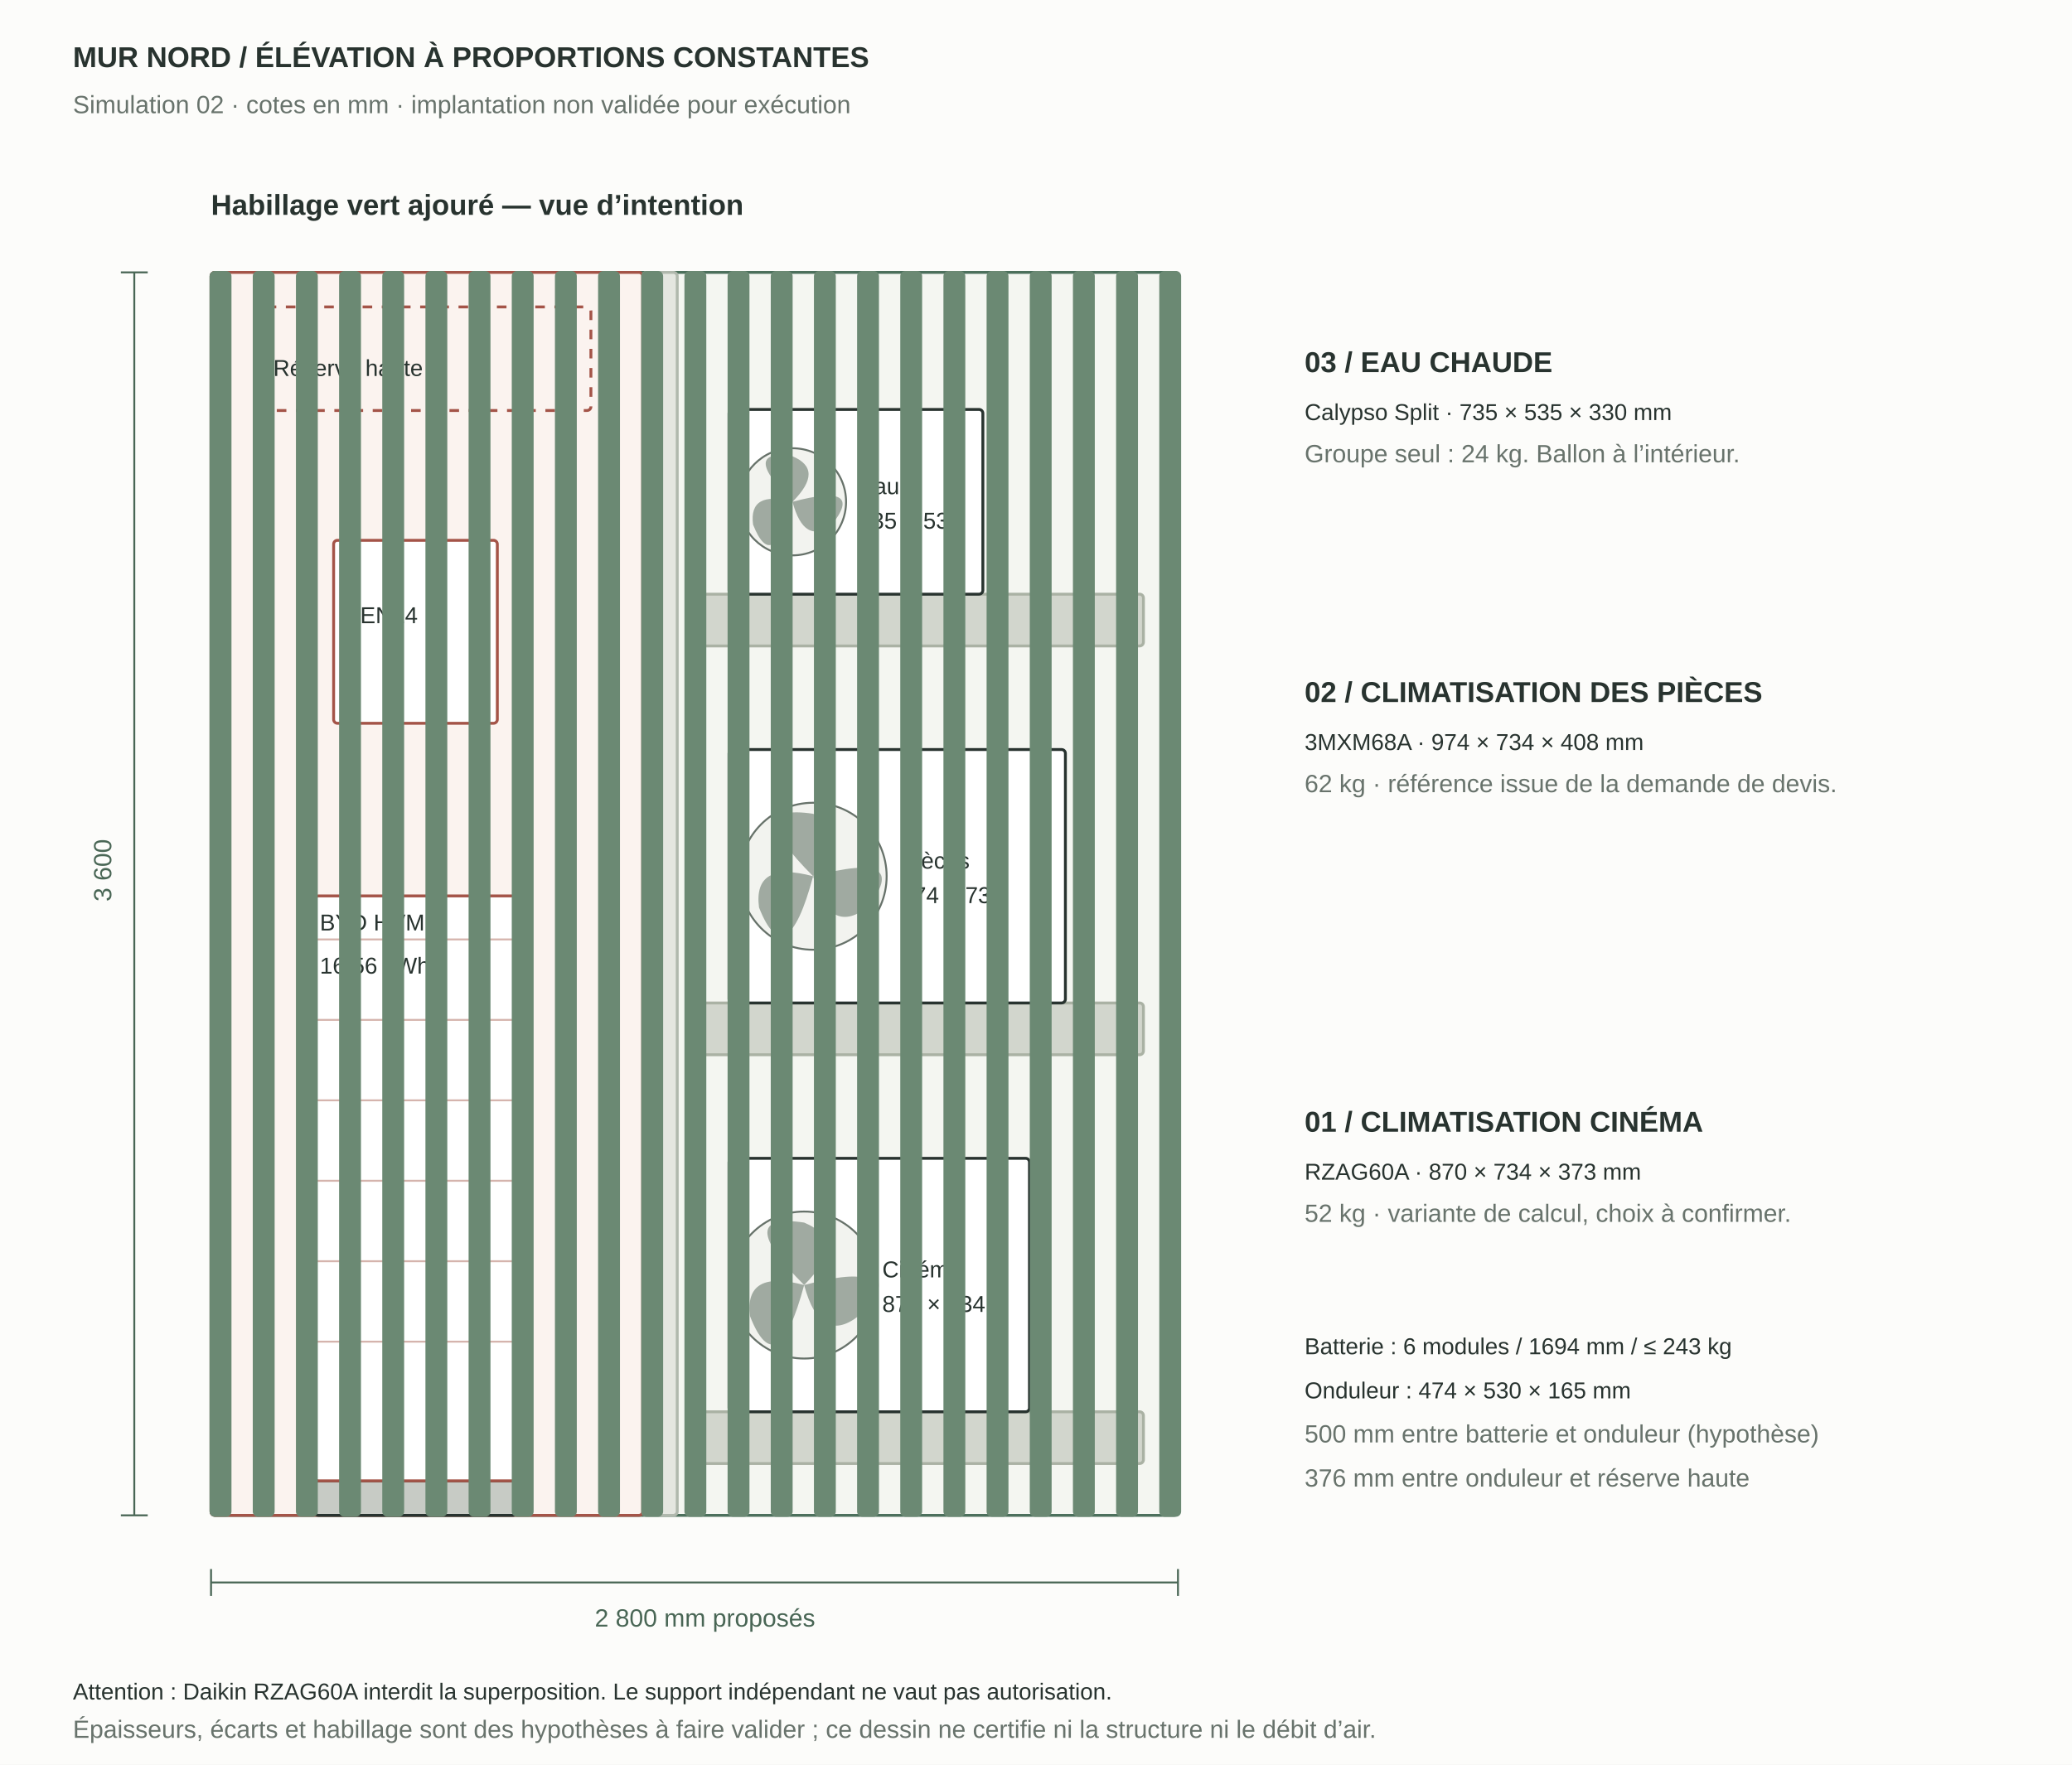
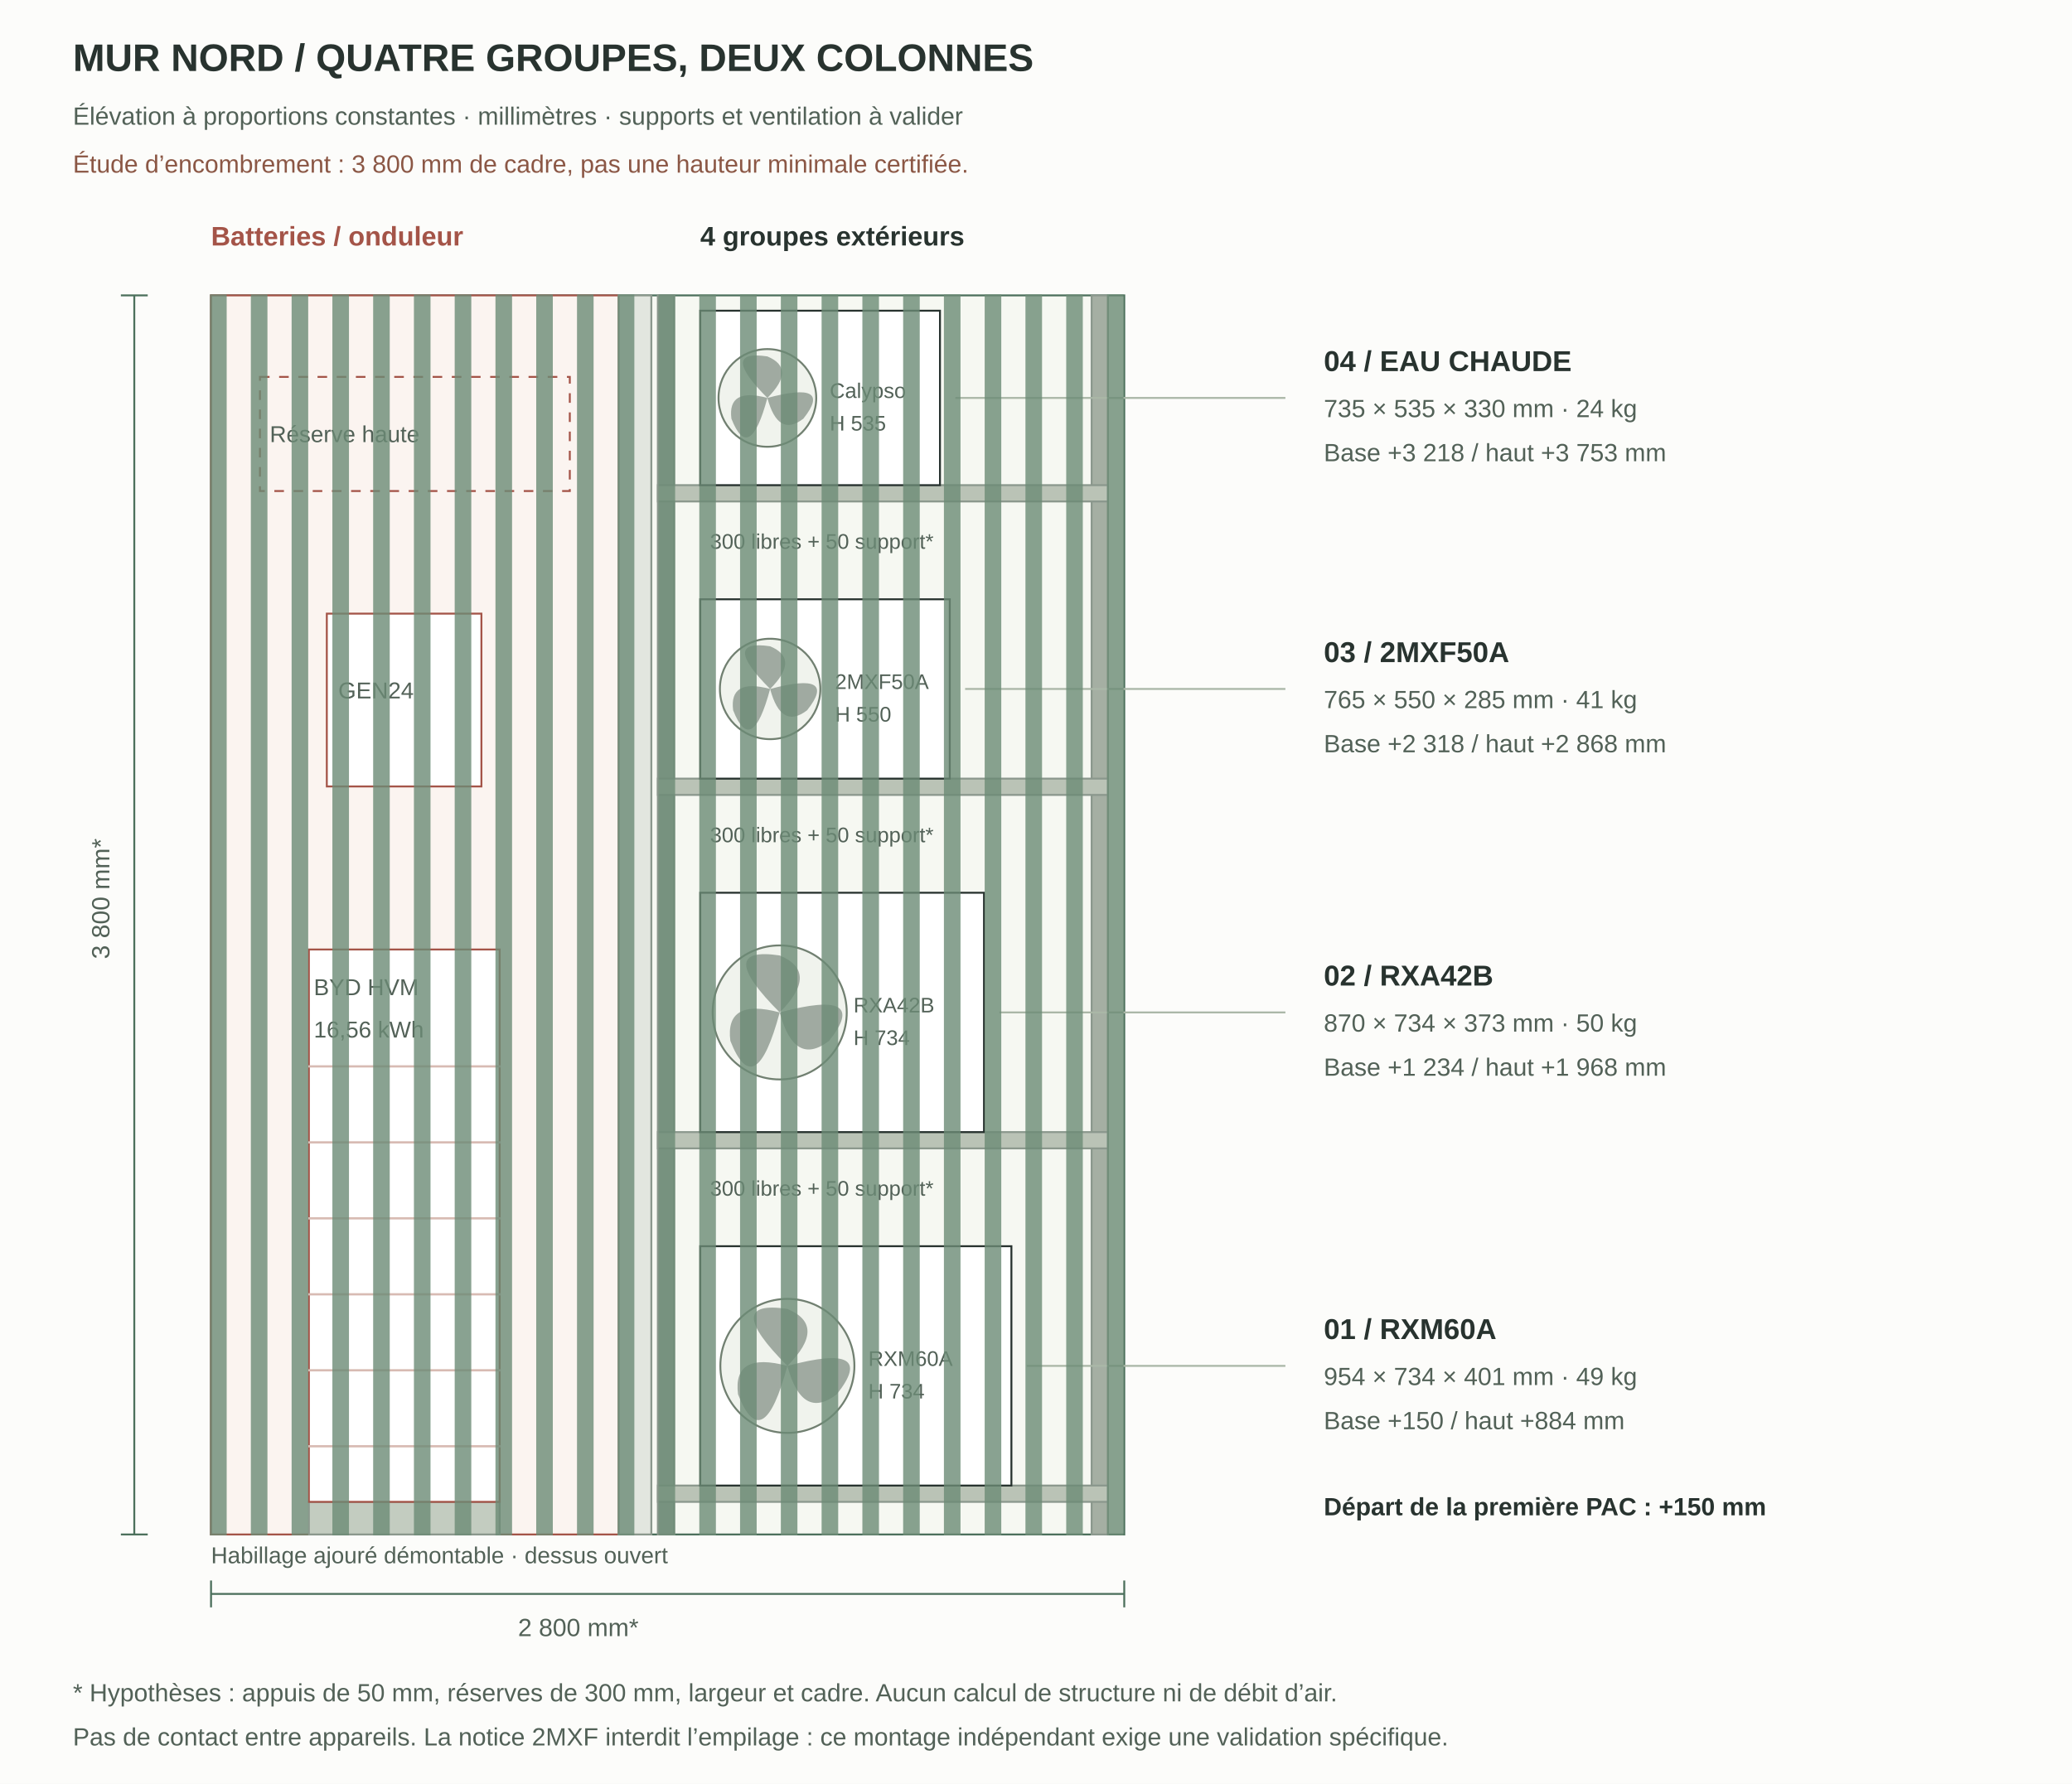
- <svg xmlns="http://www.w3.org/2000/svg" viewBox="0 0 1080 920" role="img">
+ <svg xmlns="http://www.w3.org/2000/svg" viewBox="0 0 1080 930" role="img">
  <rect width="100%" height="100%" fill="#fcfcfa" />
-   <style>text{font-family:Arial,sans-serif;fill:#28332f}.small{font-size:12px}.label{font-size:15px;font-weight:bold}.note{font-size:13px;fill:#68736c}.dim{font-size:13px;fill:#496655}</style>
-   <text x="38" y="35" class="label">MUR NORD / ÉLÉVATION À PROPORTIONS CONSTANTES</text>
-   <text x="38" y="59" class="note">Simulation 02 · cotes en mm · implantation non validée pour exécution</text>
-   <rect x="110.0" y="142.0" width="504.0" height="648.0" rx="2" fill="#f4f6f1" stroke="#4c705c" stroke-width="1.5" />
-   <rect x="110.0" y="142.0" width="225.0" height="648.0" rx="2" fill="#fbf3ef" stroke="#a45448" stroke-width="1.5" />
-   <rect x="335.0" y="142.0" width="18.0" height="648.0" rx="2" fill="#e4e6e0" stroke="#b0b8ad" stroke-width="1.5" />
-   <rect x="164.0" y="772.0" width="105.3" height="18.0" rx="2" fill="#c7cbc5" stroke="#28332f" stroke-width="1.5" />
-   <rect x="164.0" y="467.08" width="105.3" height="304.92" rx="2" fill="#fff" stroke="#a45448" stroke-width="1.5" />
-   <path d="M164.0 699.46h105.3" stroke="#d5b4ad" />
-   <path d="M164.0 657.52h105.3" stroke="#d5b4ad" />
-   <path d="M164.0 615.58h105.3" stroke="#d5b4ad" />
-   <path d="M164.0 573.64h105.3" stroke="#d5b4ad" />
-   <path d="M164.0 531.7h105.3" stroke="#d5b4ad" />
-   <path d="M164.0 489.76h105.3" stroke="#d5b4ad" />
-   <text x="166.7" y="485.08" class="small">BYD HVM</text>
-   <text x="166.7" y="507.58" class="small">16,56 kWh</text>
-   <rect x="173.9" y="281.68" width="85.32" height="95.4" rx="2" fill="#fff" stroke="#a45448" stroke-width="1.5" />
-   <text x="178.4" y="324.88" class="small">GEN24</text>
-   <rect x="137.0" y="160.0" width="171.0" height="54.0" rx="2" fill="none" stroke="#a45448" stroke-width="1.5" stroke-dasharray="5 5" />
-   <text x="142.4" y="196.0" class="small">Réserve haute</text>
-   <rect x="362.0" y="736.0" width="234.0" height="27.0" rx="2" fill="#d2d6cd" stroke="#aab2a4" stroke-width="1.5" />
-   <rect x="362.0" y="522.88" width="234.0" height="27.0" rx="2" fill="#d2d6cd" stroke="#aab2a4" stroke-width="1.5" />
-   <rect x="362.0" y="309.76" width="234.0" height="27.0" rx="2" fill="#d2d6cd" stroke="#aab2a4" stroke-width="1.5" />
-   <rect x="380.0" y="603.88" width="156.6" height="132.12" rx="2" fill="#fff" stroke="#28332f" stroke-width="1.5" />
-   <circle cx="419.15" cy="669.94" r="38.315" fill="#f2f3ef" stroke="#67726a" />
-   <path d="M419.15 669.94q-38.315 -38.315 0 -32.568q22.989 9.579 0 32.568" fill="#a0aaa1" transform="rotate(0 419.15 669.94)" />
-   <path d="M419.15 669.94q-38.315 -38.315 0 -32.568q22.989 9.579 0 32.568" fill="#a0aaa1" transform="rotate(120 419.15 669.94)" />
-   <path d="M419.15 669.94q-38.315 -38.315 0 -32.568q22.989 9.579 0 32.568" fill="#a0aaa1" transform="rotate(240 419.15 669.94)" />
-   <text x="459.866" y="665.94" class="small">Cinéma</text>
-   <text x="459.866" y="683.94" class="small">870 × 734</text>
-   <rect x="380.0" y="390.76" width="175.32" height="132.12" rx="2" fill="#fff" stroke="#28332f" stroke-width="1.5" />
-   <circle cx="423.83" cy="456.82" r="38.315" fill="#f2f3ef" stroke="#67726a" />
-   <path d="M423.83 456.82q-38.315 -38.315 0 -32.568q22.989 9.579 0 32.568" fill="#a0aaa1" transform="rotate(0 423.83 456.82)" />
-   <path d="M423.83 456.82q-38.315 -38.315 0 -32.568q22.989 9.579 0 32.568" fill="#a0aaa1" transform="rotate(120 423.83 456.82)" />
-   <path d="M423.83 456.82q-38.315 -38.315 0 -32.568q22.989 9.579 0 32.568" fill="#a0aaa1" transform="rotate(240 423.83 456.82)" />
-   <text x="469.413" y="452.82" class="small">Pièces</text>
-   <text x="469.413" y="470.82" class="small">974 × 734</text>
-   <rect x="380.0" y="213.46" width="132.3" height="96.3" rx="2" fill="#fff" stroke="#28332f" stroke-width="1.5" />
-   <circle cx="413.075" cy="261.61" r="27.927" fill="#f2f3ef" stroke="#67726a" />
-   <path d="M413.075 261.61q-27.927 -27.927 0 -23.738q16.756 6.982 0 23.738" fill="#a0aaa1" transform="rotate(0 413.075 261.61)" />
-   <path d="M413.075 261.61q-27.927 -27.927 0 -23.738q16.756 6.982 0 23.738" fill="#a0aaa1" transform="rotate(120 413.075 261.61)" />
-   <path d="M413.075 261.61q-27.927 -27.927 0 -23.738q16.756 6.982 0 23.738" fill="#a0aaa1" transform="rotate(240 413.075 261.61)" />
-   <text x="447.473" y="257.61" class="small">Eau</text>
-   <text x="447.473" y="275.61" class="small">735 × 535</text>
-   <path d="M70 790V142.0M63 790h14M63 142.0h14" stroke="#496655" fill="none" />
-   <text x="58" y="470" class="dim" transform="rotate(-90 58 470)">3 600</text>
-   <path d="M110 825H614.0M110 818v14M614.0 818v14" stroke="#496655" />
-   <text x="310" y="848" class="dim">2 800 mm proposés</text>
-   <text x="680" y="194" class="label">03 / EAU CHAUDE</text>
-   <text x="680" y="219" class="small">Calypso Split · 735 × 535 × 330 mm</text>
-   <text x="680" y="241" class="note">Groupe seul : 24 kg. Ballon à l’intérieur.</text>
-   <text x="680" y="366" class="label">02 / CLIMATISATION DES PIÈCES</text>
-   <text x="680" y="391" class="small">3MXM68A · 974 × 734 × 408 mm</text>
-   <text x="680" y="413" class="note">62 kg · référence issue de la demande de devis.</text>
-   <text x="680" y="590" class="label">01 / CLIMATISATION CINÉMA</text>
-   <text x="680" y="615" class="small">RZAG60A · 870 × 734 × 373 mm</text>
-   <text x="680" y="637" class="note">52 kg · variante de calcul, choix à confirmer.</text>
-   <text x="680" y="706" class="small">Batterie : 6 modules / 1694 mm / ≤ 243 kg</text>
-   <text x="680" y="729" class="small">Onduleur : 474 × 530 × 165 mm</text>
-   <text x="680" y="752" class="note">500 mm entre batterie et onduleur (hypothèse)</text>
-   <text x="680" y="775" class="note">376 mm entre onduleur et réserve haute</text>
-   <rect x="110.0" y="142.0" width="9.9" height="648.0" rx="2" fill="#6b8973" stroke="#6b8973" stroke-width="1.5" />
-   <rect x="132.5" y="142.0" width="9.9" height="648.0" rx="2" fill="#6b8973" stroke="#6b8973" stroke-width="1.5" />
-   <rect x="155.0" y="142.0" width="9.9" height="648.0" rx="2" fill="#6b8973" stroke="#6b8973" stroke-width="1.5" />
-   <rect x="177.5" y="142.0" width="9.9" height="648.0" rx="2" fill="#6b8973" stroke="#6b8973" stroke-width="1.5" />
-   <rect x="200.0" y="142.0" width="9.9" height="648.0" rx="2" fill="#6b8973" stroke="#6b8973" stroke-width="1.5" />
-   <rect x="222.5" y="142.0" width="9.9" height="648.0" rx="2" fill="#6b8973" stroke="#6b8973" stroke-width="1.5" />
-   <rect x="245.0" y="142.0" width="9.9" height="648.0" rx="2" fill="#6b8973" stroke="#6b8973" stroke-width="1.5" />
-   <rect x="267.5" y="142.0" width="9.9" height="648.0" rx="2" fill="#6b8973" stroke="#6b8973" stroke-width="1.5" />
-   <rect x="290.0" y="142.0" width="9.9" height="648.0" rx="2" fill="#6b8973" stroke="#6b8973" stroke-width="1.5" />
-   <rect x="312.5" y="142.0" width="9.9" height="648.0" rx="2" fill="#6b8973" stroke="#6b8973" stroke-width="1.5" />
-   <rect x="335.0" y="142.0" width="9.9" height="648.0" rx="2" fill="#6b8973" stroke="#6b8973" stroke-width="1.5" />
-   <rect x="357.5" y="142.0" width="9.9" height="648.0" rx="2" fill="#6b8973" stroke="#6b8973" stroke-width="1.5" />
-   <rect x="380.0" y="142.0" width="9.9" height="648.0" rx="2" fill="#6b8973" stroke="#6b8973" stroke-width="1.5" />
-   <rect x="402.5" y="142.0" width="9.9" height="648.0" rx="2" fill="#6b8973" stroke="#6b8973" stroke-width="1.5" />
-   <rect x="425.0" y="142.0" width="9.9" height="648.0" rx="2" fill="#6b8973" stroke="#6b8973" stroke-width="1.5" />
-   <rect x="447.5" y="142.0" width="9.9" height="648.0" rx="2" fill="#6b8973" stroke="#6b8973" stroke-width="1.5" />
-   <rect x="470.0" y="142.0" width="9.9" height="648.0" rx="2" fill="#6b8973" stroke="#6b8973" stroke-width="1.5" />
-   <rect x="492.5" y="142.0" width="9.9" height="648.0" rx="2" fill="#6b8973" stroke="#6b8973" stroke-width="1.5" />
-   <rect x="515.0" y="142.0" width="9.9" height="648.0" rx="2" fill="#6b8973" stroke="#6b8973" stroke-width="1.5" />
-   <rect x="537.5" y="142.0" width="9.9" height="648.0" rx="2" fill="#6b8973" stroke="#6b8973" stroke-width="1.5" />
-   <rect x="560.0" y="142.0" width="9.9" height="648.0" rx="2" fill="#6b8973" stroke="#6b8973" stroke-width="1.5" />
-   <rect x="582.5" y="142.0" width="9.9" height="648.0" rx="2" fill="#6b8973" stroke="#6b8973" stroke-width="1.5" />
-   <rect x="605.0" y="142.0" width="9.9" height="648.0" rx="2" fill="#6b8973" stroke="#6b8973" stroke-width="1.5" />
-   <text x="110" y="112" class="label">Habillage vert ajouré — vue d’intention</text>
-   <text x="38" y="886" class="small">Attention : Daikin RZAG60A interdit la superposition. Le support indépendant ne vaut pas autorisation.</text>
-   <text x="38" y="906" class="note">Épaisseurs, écarts et habillage sont des hypothèses à faire valider ; ce dessin ne certifie ni la structure ni le débit d’air.</text>
+   <g font-family="Arial,sans-serif">
+     <text x="38" y="37" font-size="20" fill="#28332f" font-weight="bold">MUR NORD / QUATRE GROUPES, DEUX COLONNES</text>
+     <text x="38" y="65" font-size="13" fill="#526157" font-weight="normal">Élévation à proportions constantes · millimètres · supports et ventilation à valider</text>
+     <text x="38" y="90" font-size="13" fill="#8b5745" font-weight="normal">Étude d’encombrement : 3 800 mm de cadre, pas une hauteur minimale certifiée.</text>
+     <rect x="110.00" y="154.00" width="476.00" height="646.00" fill="#f6f8f2" stroke="#4c705c" />
+     <rect x="110.00" y="154.00" width="212.50" height="646.00" fill="#fbf4f0" stroke="#a45448" />
+     <rect x="322.50" y="154.00" width="17.00" height="646.00" fill="#e2e6df" stroke="#8b988d" />
+     <rect x="161.00" y="783.00" width="99.45" height="17.00" fill="#c3ccc0" stroke="#8b988d" />
+     <rect x="161.00" y="495.02" width="99.45" height="287.98" fill="white" stroke="#a45448" />
+     <rect x="161.00" y="753.93" width="99.45" height="0.17" fill="#d8bbb3" stroke="#d8bbb3" />
+     <rect x="161.00" y="714.32" width="99.45" height="0.17" fill="#d8bbb3" stroke="#d8bbb3" />
+     <rect x="161.00" y="674.71" width="99.45" height="0.17" fill="#d8bbb3" stroke="#d8bbb3" />
+     <rect x="161.00" y="635.10" width="99.45" height="0.17" fill="#d8bbb3" stroke="#d8bbb3" />
+     <rect x="161.00" y="595.49" width="99.45" height="0.17" fill="#d8bbb3" stroke="#d8bbb3" />
+     <rect x="161.00" y="555.88" width="99.45" height="0.17" fill="#d8bbb3" stroke="#d8bbb3" />
+     <text x="163.55" y="518.82" font-size="12" fill="#526157" font-weight="normal">BYD HVM</text>
+     <text x="163.55" y="540.92" font-size="12" fill="#526157" font-weight="normal">16,56 kWh</text>
+     <rect x="170.35" y="319.92" width="80.58" height="90.10" fill="white" stroke="#a45448" />
+     <text x="176.3" y="364.12" font-size="12" fill="#526157" font-weight="normal">GEN24</text>
+     <rect x="135.50" y="196.50" width="161.50" height="59.50" fill="none" stroke="#a45448" stroke-dasharray="5 5" />
+     <text x="140.6" y="230.5" font-size="12" fill="#526157" font-weight="normal">Réserve haute</text>
+     <rect x="342.90" y="154.00" width="8.50" height="646.00" fill="#a5afa3" stroke="#8b988d" />
+     <rect x="569.00" y="154.00" width="8.50" height="646.00" fill="#a5afa3" stroke="#8b988d" />
+     <rect x="342.90" y="774.50" width="234.60" height="8.50" fill="#bac3b6" stroke="#8b988d" />
+     <rect x="365.00" y="649.72" width="162.18" height="124.78" fill="white" stroke="#28332f" />
+     <circle cx="410.41" cy="712.11" r="34.938" fill="#f0f3ed" stroke="#718071" />
+     <path d="M410.41 712.11q-34.938 -34.938 0 -29.698q20.963 8.735 0 29.698" fill="#a0aaa1" transform="rotate(0 410.4104 712.11)" />
+     <path d="M410.41 712.11q-34.938 -34.938 0 -29.698q20.963 8.735 0 29.698" fill="#a0aaa1" transform="rotate(120 410.4104 712.11)" />
+     <path d="M410.41 712.11q-34.938 -34.938 0 -29.698q20.963 8.735 0 29.698" fill="#a0aaa1" transform="rotate(240 410.4104 712.11)" />
+     <text x="452.577" y="712.11" font-size="11" fill="#526157" font-weight="normal">RXM60A</text>
+     <text x="452.577" y="729.11" font-size="11" fill="#526157" font-weight="normal">H 734</text>
+     <text x="370.1" y="623.37" font-size="11" fill="#526157" font-weight="normal">300 libres + 50 support*</text>
+     <path d="M535.18 712.11H670" stroke="#aab7a7" />
+     <text x="690" y="698.11" font-size="15" fill="#28332f" font-weight="bold">01 / RXM60A</text>
+     <text x="690" y="722.11" font-size="13" fill="#526157" font-weight="normal">954 × 734 × 401 mm · 49 kg</text>
+     <text x="690" y="745.11" font-size="13" fill="#526157" font-weight="normal">Base +150 / haut +884 mm</text>
+     <rect x="342.90" y="590.22" width="234.60" height="8.50" fill="#bac3b6" stroke="#8b988d" />
+     <rect x="365.00" y="465.44" width="147.90" height="124.78" fill="white" stroke="#28332f" />
+     <circle cx="406.412" cy="527.83" r="34.938" fill="#f0f3ed" stroke="#718071" />
+     <path d="M406.412 527.83q-34.938 -34.938 0 -29.698q20.963 8.735 0 29.698" fill="#a0aaa1" transform="rotate(0 406.412 527.83)" />
+     <path d="M406.412 527.83q-34.938 -34.938 0 -29.698q20.963 8.735 0 29.698" fill="#a0aaa1" transform="rotate(120 406.412 527.83)" />
+     <path d="M406.412 527.83q-34.938 -34.938 0 -29.698q20.963 8.735 0 29.698" fill="#a0aaa1" transform="rotate(240 406.412 527.83)" />
+     <text x="444.866" y="527.83" font-size="11" fill="#526157" font-weight="normal">RXA42B</text>
+     <text x="444.866" y="544.83" font-size="11" fill="#526157" font-weight="normal">H 734</text>
+     <text x="370.1" y="439.09" font-size="11" fill="#526157" font-weight="normal">300 libres + 50 support*</text>
+     <path d="M520.9 527.83H670" stroke="#aab7a7" />
+     <text x="690" y="513.83" font-size="15" fill="#28332f" font-weight="bold">02 / RXA42B</text>
+     <text x="690" y="537.83" font-size="13" fill="#526157" font-weight="normal">870 × 734 × 373 mm · 50 kg</text>
+     <text x="690" y="560.83" font-size="13" fill="#526157" font-weight="normal">Base +1 234 / haut +1 968 mm</text>
+     <rect x="342.90" y="405.94" width="234.60" height="8.50" fill="#bac3b6" stroke="#8b988d" />
+     <rect x="365.00" y="312.44" width="130.05" height="93.50" fill="white" stroke="#28332f" />
+     <circle cx="401.414" cy="359.19" r="26.18" fill="#f0f3ed" stroke="#718071" />
+     <path d="M401.414 359.19q-26.18 -26.18 0 -22.253q15.708 6.545 0 22.253" fill="#a0aaa1" transform="rotate(0 401.414 359.19)" />
+     <path d="M401.414 359.19q-26.18 -26.18 0 -22.253q15.708 6.545 0 22.253" fill="#a0aaa1" transform="rotate(120 401.414 359.19)" />
+     <path d="M401.414 359.19q-26.18 -26.18 0 -22.253q15.708 6.545 0 22.253" fill="#a0aaa1" transform="rotate(240 401.414 359.19)" />
+     <text x="435.227" y="359.19" font-size="11" fill="#526157" font-weight="normal">2MXF50A</text>
+     <text x="435.227" y="376.19" font-size="11" fill="#526157" font-weight="normal">H 550</text>
+     <text x="370.1" y="286.09" font-size="11" fill="#526157" font-weight="normal">300 libres + 50 support*</text>
+     <path d="M503.05 359.19H670" stroke="#aab7a7" />
+     <text x="690" y="345.19" font-size="15" fill="#28332f" font-weight="bold">03 / 2MXF50A</text>
+     <text x="690" y="369.19" font-size="13" fill="#526157" font-weight="normal">765 × 550 × 285 mm · 41 kg</text>
+     <text x="690" y="392.19" font-size="13" fill="#526157" font-weight="normal">Base +2 318 / haut +2 868 mm</text>
+     <rect x="342.90" y="252.94" width="234.60" height="8.50" fill="#bac3b6" stroke="#8b988d" />
+     <rect x="365.00" y="161.99" width="124.95" height="90.95" fill="white" stroke="#28332f" />
+     <circle cx="399.986" cy="207.465" r="25.466" fill="#f0f3ed" stroke="#718071" />
+     <path d="M399.986 207.465q-25.466 -25.466 0 -21.646q15.28 6.367 0 21.646" fill="#a0aaa1" transform="rotate(0 399.986 207.465)" />
+     <path d="M399.986 207.465q-25.466 -25.466 0 -21.646q15.28 6.367 0 21.646" fill="#a0aaa1" transform="rotate(120 399.986 207.465)" />
+     <path d="M399.986 207.465q-25.466 -25.466 0 -21.646q15.28 6.367 0 21.646" fill="#a0aaa1" transform="rotate(240 399.986 207.465)" />
+     <text x="432.473" y="207.465" font-size="11" fill="#526157" font-weight="normal">Calypso</text>
+     <text x="432.473" y="224.465" font-size="11" fill="#526157" font-weight="normal">H 535</text>
+     <path d="M497.95 207.465H670" stroke="#aab7a7" />
+     <text x="690" y="193.465" font-size="15" fill="#28332f" font-weight="bold">04 / EAU CHAUDE</text>
+     <text x="690" y="217.465" font-size="13" fill="#526157" font-weight="normal">735 × 535 × 330 mm · 24 kg</text>
+     <text x="690" y="240.465" font-size="13" fill="#526157" font-weight="normal">Base +3 218 / haut +3 753 mm</text>
+     <path d="M70 800V154.0M63 800h14M63 154.0h14" stroke="#4c705c" />
+     <text transform="rotate(-90 57 500)" x="57" y="500" font-size="13" fill="#526157" font-weight="normal">3 800 mm*</text>
+     <path d="M110 831H586.0M110 824v14M586.0 824v14" stroke="#4c705c" />
+     <text x="270" y="853" font-size="13" fill="#526157" font-weight="normal">2 800 mm*</text>
+     <text x="690" y="790" font-size="13" fill="#28332f" font-weight="bold">Départ de la première PAC : +150 mm</text>
+     <text x="110" y="128" font-size="14" fill="#a45448" font-weight="bold">Batteries / onduleur</text>
+     <text x="365" y="128" font-size="14" fill="#28332f" font-weight="bold">4 groupes extérieurs</text>
+     <rect x="110.00" y="154.00" width="7.65" height="646.00" fill="#6c8b75" stroke="#6c8b75" opacity=".8" />
+     <rect x="131.25" y="154.00" width="7.65" height="646.00" fill="#6c8b75" stroke="#6c8b75" opacity=".8" />
+     <rect x="152.50" y="154.00" width="7.65" height="646.00" fill="#6c8b75" stroke="#6c8b75" opacity=".8" />
+     <rect x="173.75" y="154.00" width="7.65" height="646.00" fill="#6c8b75" stroke="#6c8b75" opacity=".8" />
+     <rect x="195.00" y="154.00" width="7.65" height="646.00" fill="#6c8b75" stroke="#6c8b75" opacity=".8" />
+     <rect x="216.25" y="154.00" width="7.65" height="646.00" fill="#6c8b75" stroke="#6c8b75" opacity=".8" />
+     <rect x="237.50" y="154.00" width="7.65" height="646.00" fill="#6c8b75" stroke="#6c8b75" opacity=".8" />
+     <rect x="258.75" y="154.00" width="7.65" height="646.00" fill="#6c8b75" stroke="#6c8b75" opacity=".8" />
+     <rect x="280.00" y="154.00" width="7.65" height="646.00" fill="#6c8b75" stroke="#6c8b75" opacity=".8" />
+     <rect x="301.25" y="154.00" width="7.65" height="646.00" fill="#6c8b75" stroke="#6c8b75" opacity=".8" />
+     <rect x="322.50" y="154.00" width="7.65" height="646.00" fill="#6c8b75" stroke="#6c8b75" opacity=".8" />
+     <rect x="343.75" y="154.00" width="7.65" height="646.00" fill="#6c8b75" stroke="#6c8b75" opacity=".8" />
+     <rect x="365.00" y="154.00" width="7.65" height="646.00" fill="#6c8b75" stroke="#6c8b75" opacity=".8" />
+     <rect x="386.25" y="154.00" width="7.65" height="646.00" fill="#6c8b75" stroke="#6c8b75" opacity=".8" />
+     <rect x="407.50" y="154.00" width="7.65" height="646.00" fill="#6c8b75" stroke="#6c8b75" opacity=".8" />
+     <rect x="428.75" y="154.00" width="7.65" height="646.00" fill="#6c8b75" stroke="#6c8b75" opacity=".8" />
+     <rect x="450.00" y="154.00" width="7.65" height="646.00" fill="#6c8b75" stroke="#6c8b75" opacity=".8" />
+     <rect x="471.25" y="154.00" width="7.65" height="646.00" fill="#6c8b75" stroke="#6c8b75" opacity=".8" />
+     <rect x="492.50" y="154.00" width="7.65" height="646.00" fill="#6c8b75" stroke="#6c8b75" opacity=".8" />
+     <rect x="513.75" y="154.00" width="7.65" height="646.00" fill="#6c8b75" stroke="#6c8b75" opacity=".8" />
+     <rect x="535.00" y="154.00" width="7.65" height="646.00" fill="#6c8b75" stroke="#6c8b75" opacity=".8" />
+     <rect x="556.25" y="154.00" width="7.65" height="646.00" fill="#6c8b75" stroke="#6c8b75" opacity=".8" />
+     <rect x="577.50" y="154.00" width="7.65" height="646.00" fill="#6c8b75" stroke="#6c8b75" opacity=".8" />
+     <text x="110" y="815" font-size="12" fill="#526157" font-weight="normal">Habillage ajouré démontable · dessus ouvert</text>
+     <text x="38" y="887" font-size="13" fill="#526157" font-weight="normal">* Hypothèses : appuis de 50 mm, réserves de 300 mm, largeur et cadre. Aucun calcul de structure ni de débit d’air.</text>
+     <text x="38" y="910" font-size="13" fill="#526157" font-weight="normal">Pas de contact entre appareils. La notice 2MXF interdit l’empilage : ce montage indépendant exige une validation spécifique.</text>
+   </g>
</svg>
